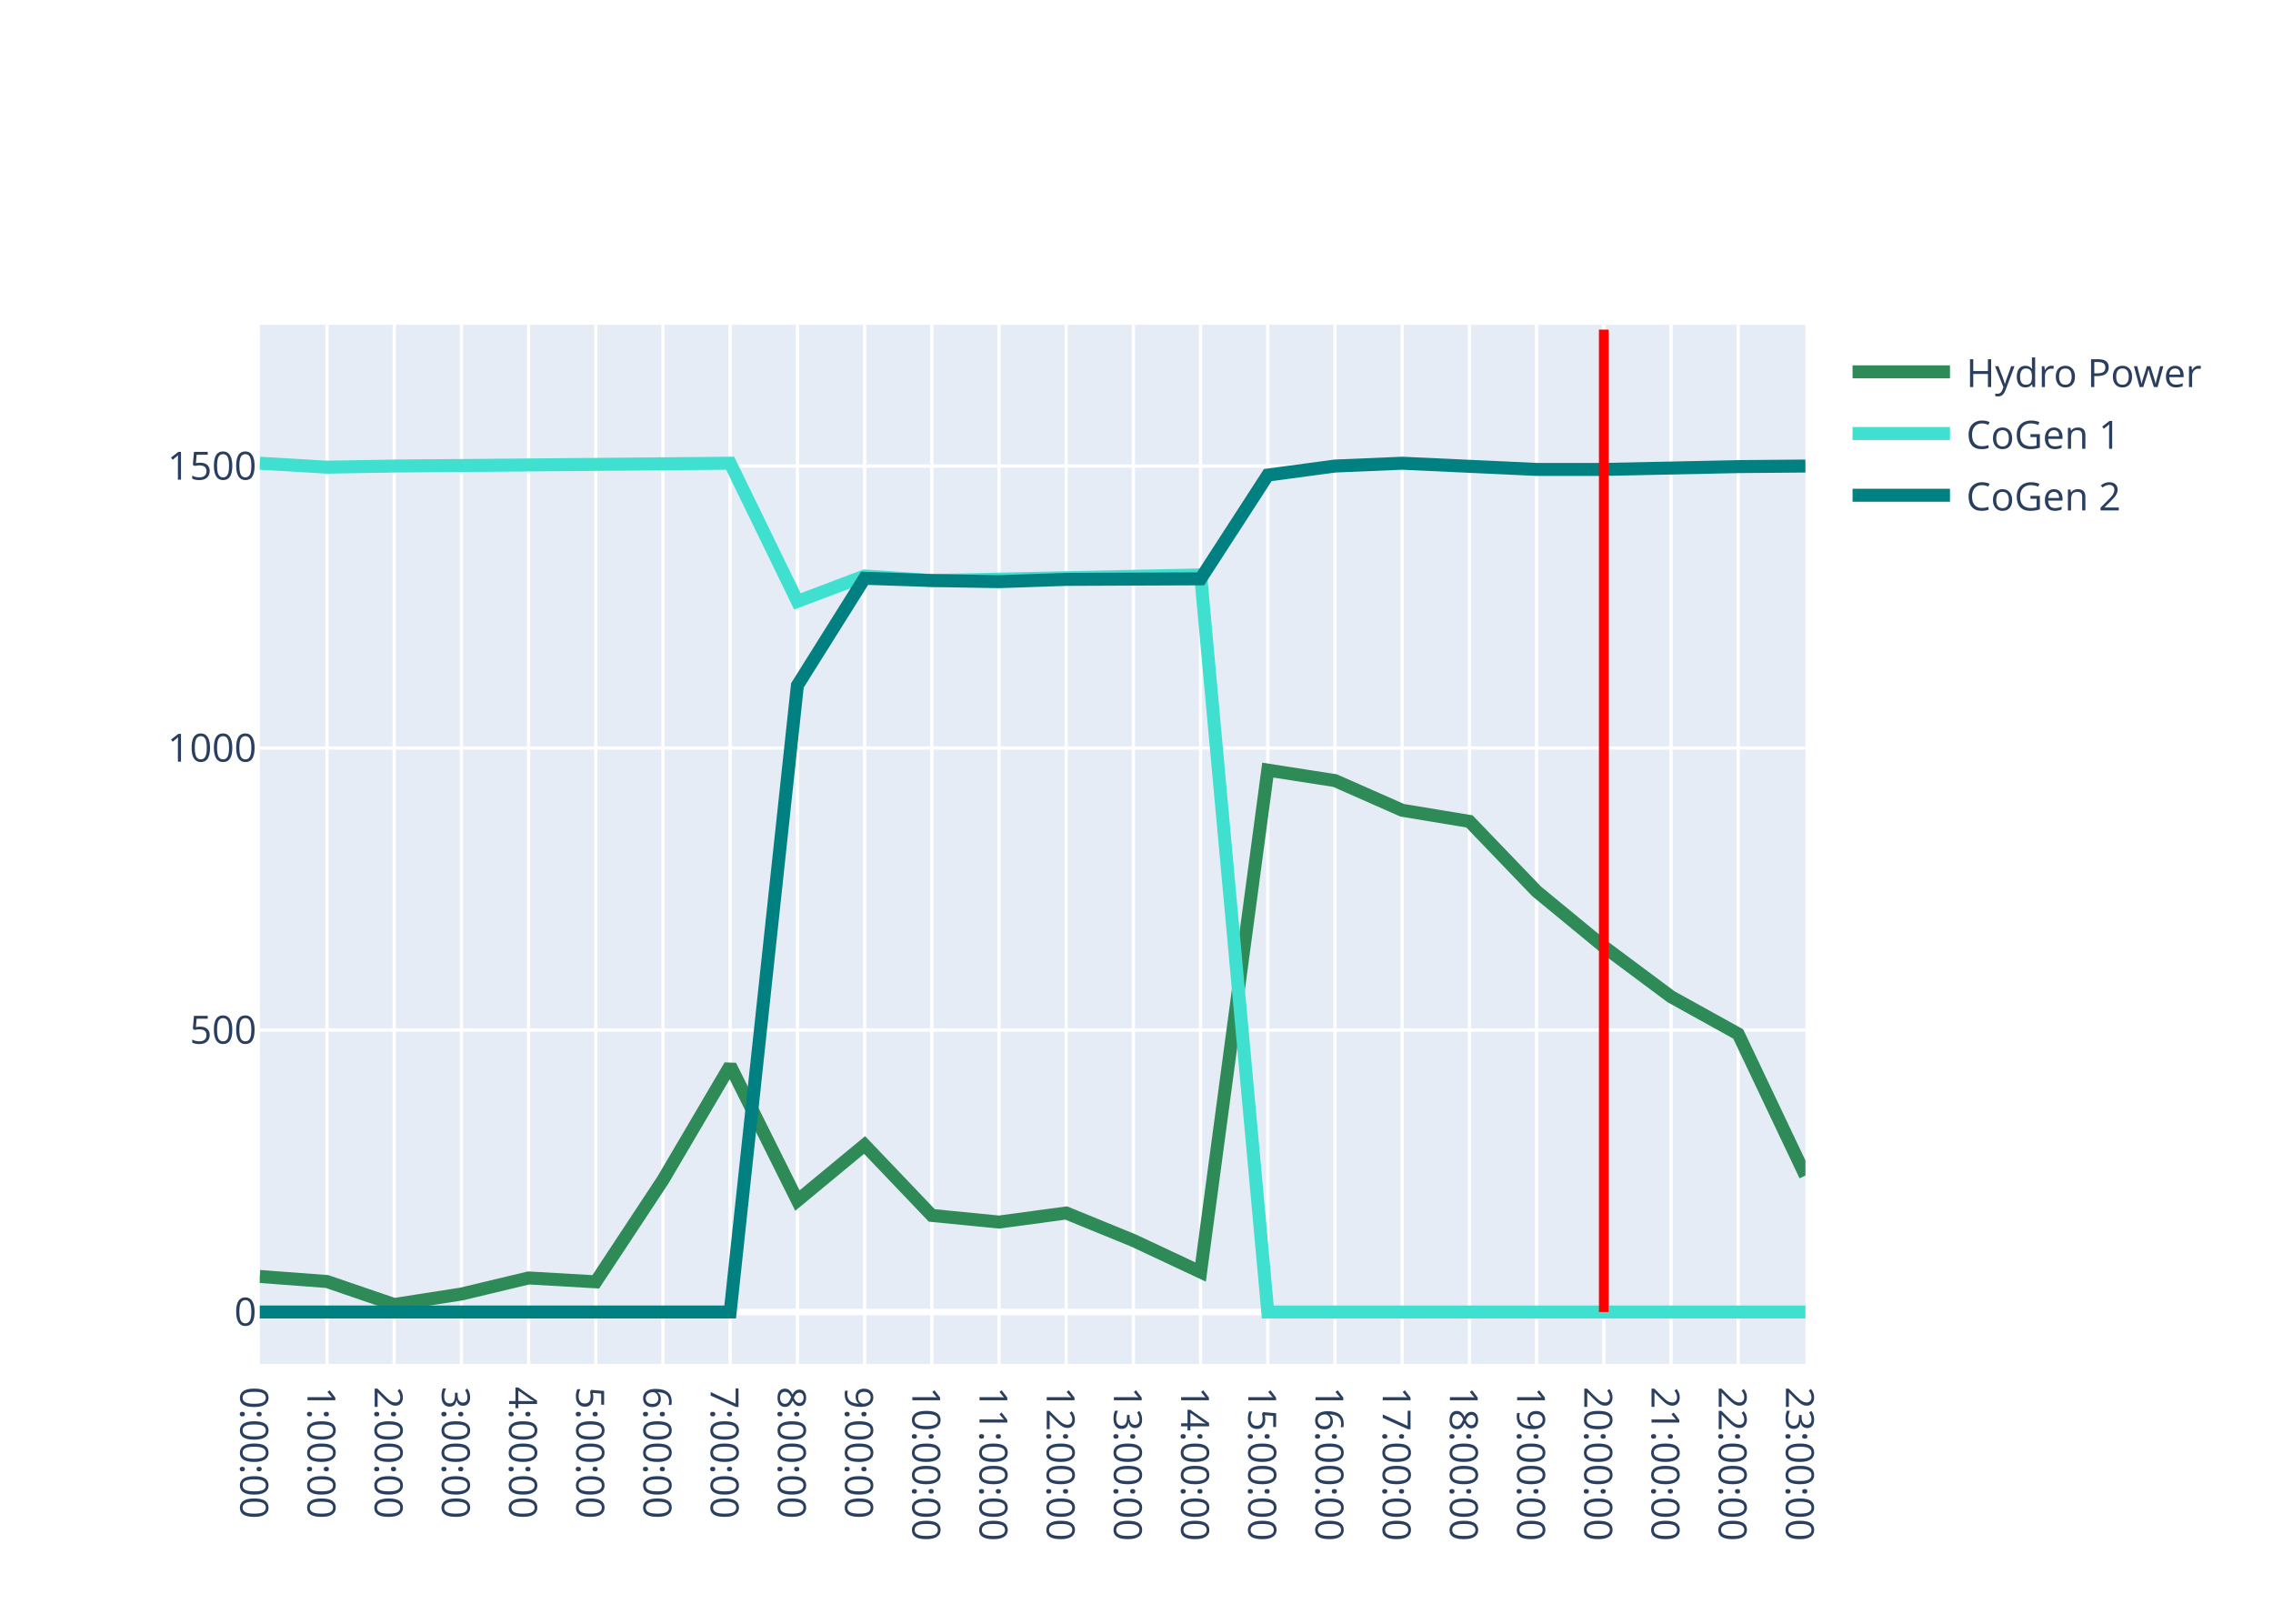
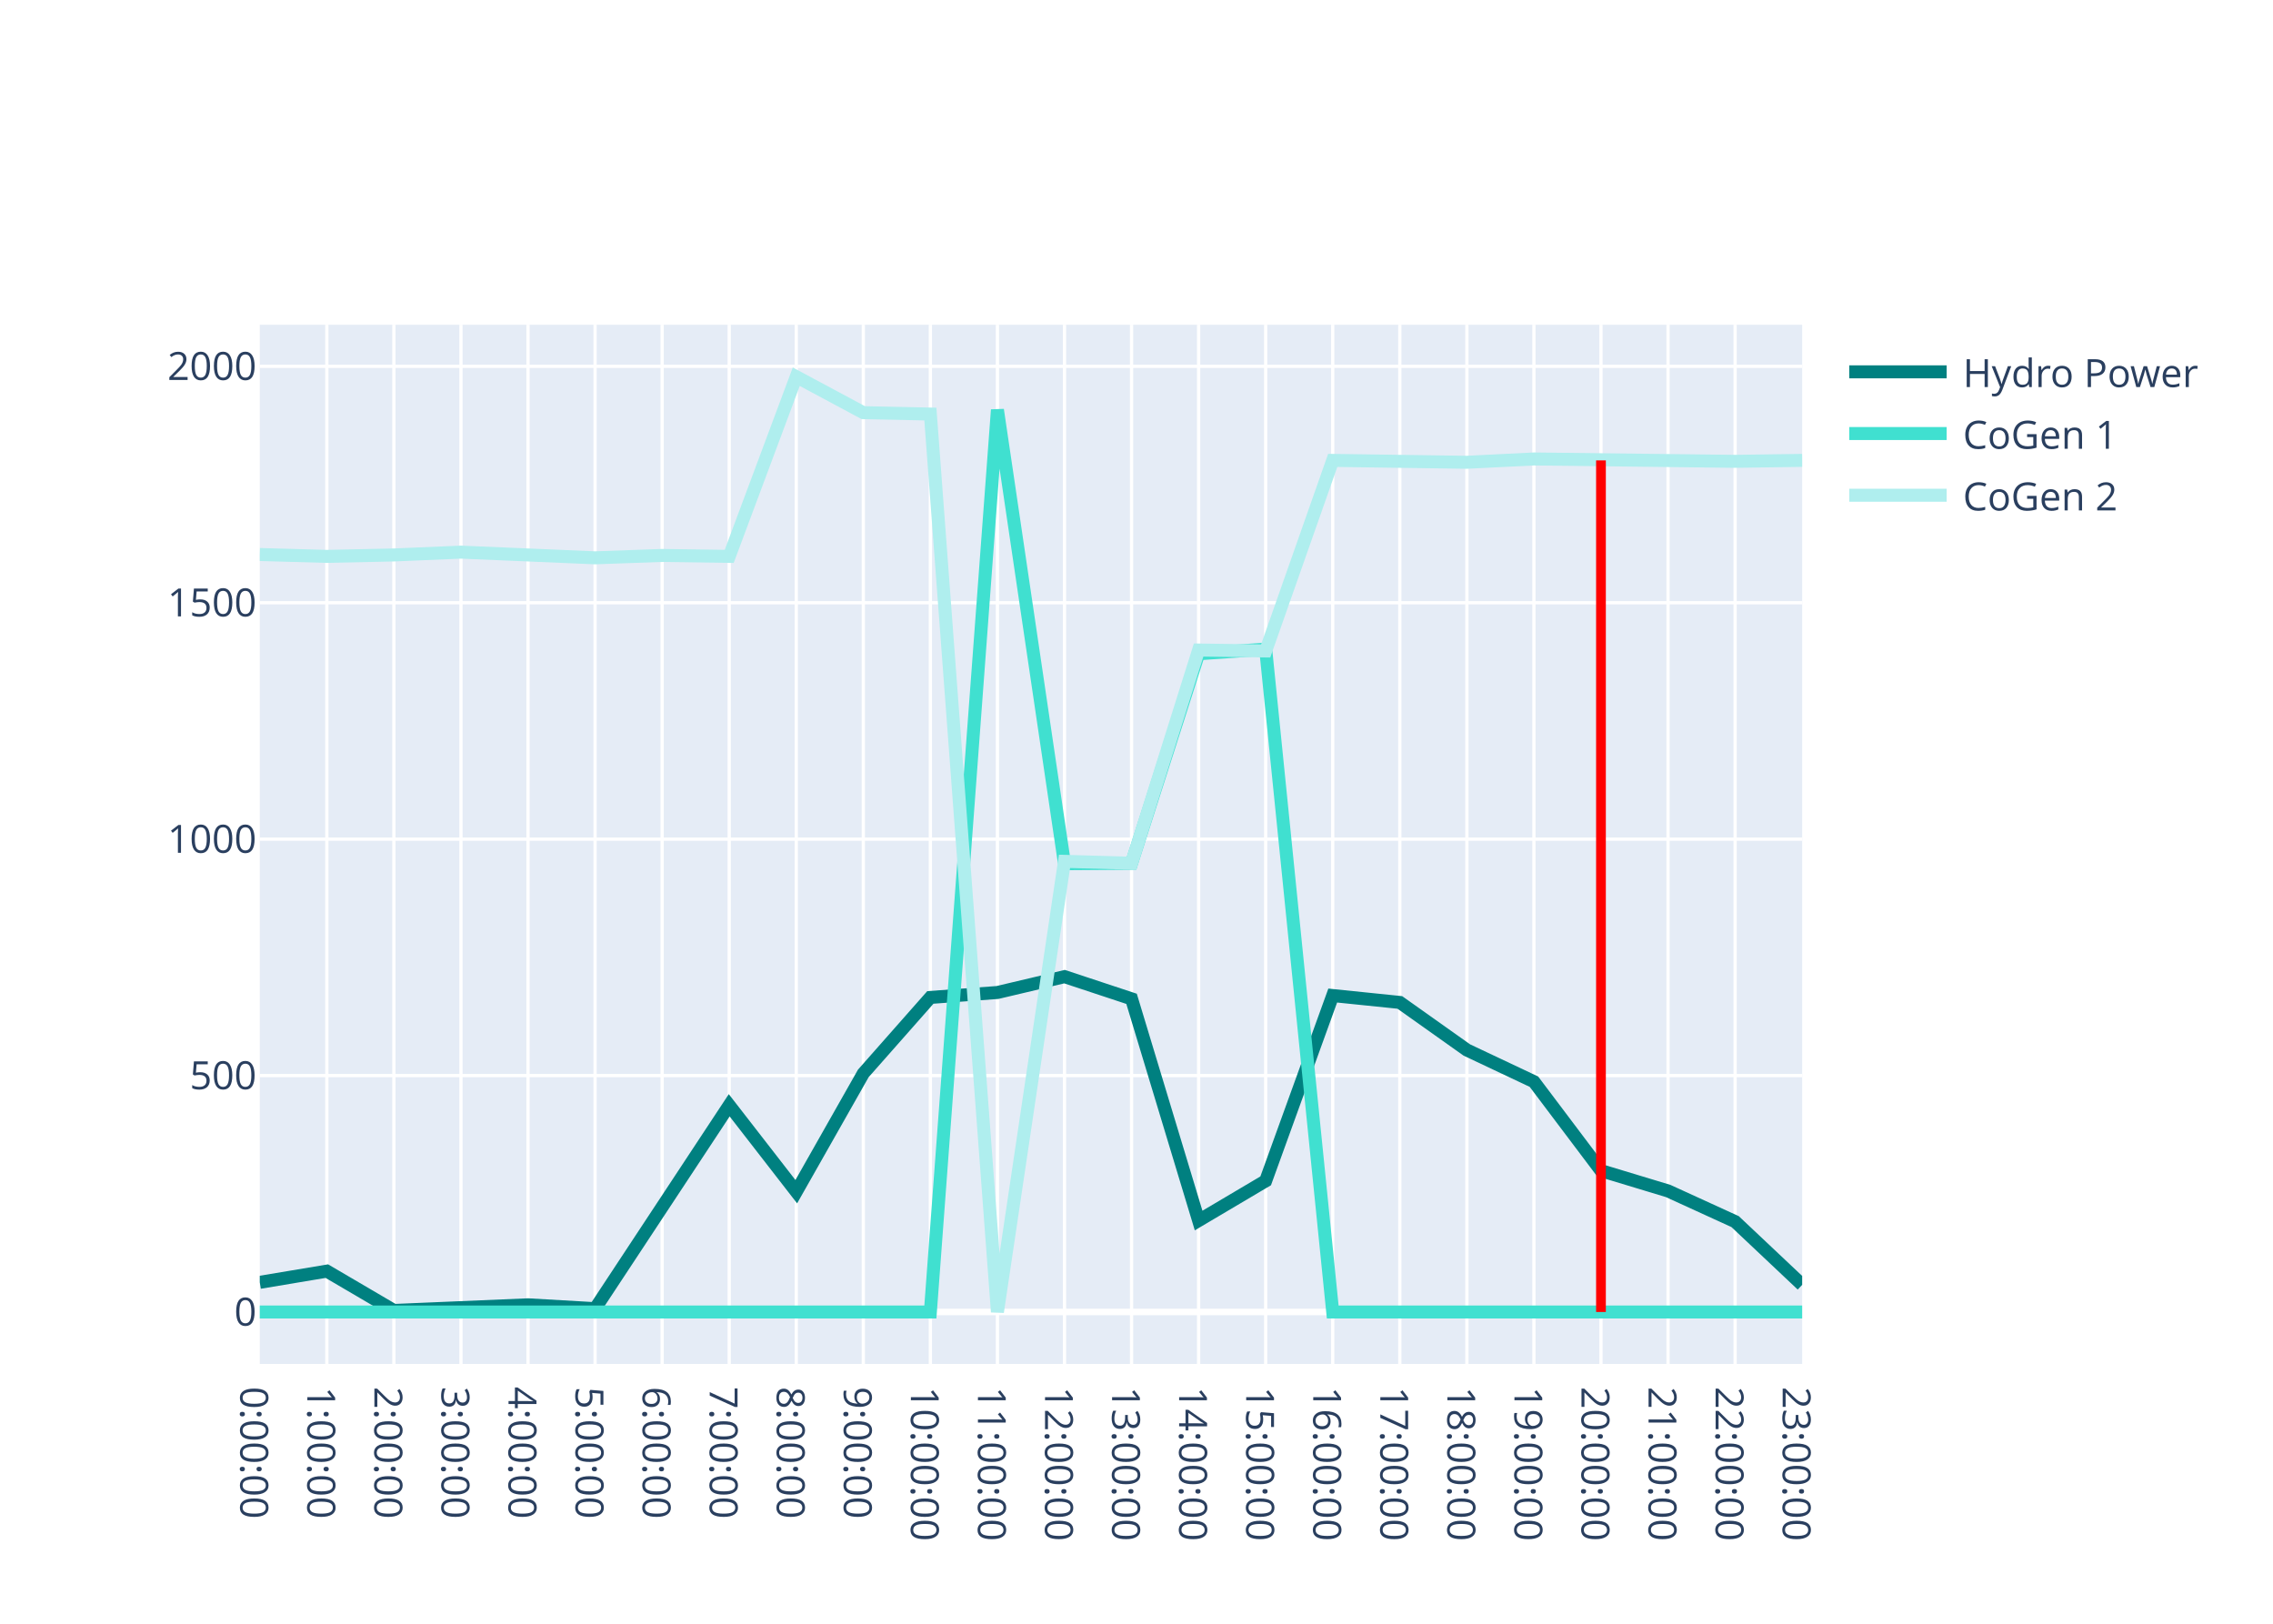
<svg xmlns="http://www.w3.org/2000/svg" class="main-svg" width="700" height="500" viewBox="0 0 700 500">
  <rect x="0" y="0" width="700" height="500" style="fill: rgb(255, 255, 255); fill-opacity: 1;" />
-   <defs id="defs-b05879">
+   <defs id="defs-485ceb">
    <g class="clips">
-       <clipPath id="clipb05879xyplot" class="plotclip">
-         <rect width="476" height="320" />
-       </clipPath>
-       <clipPath class="axesclip" id="clipb05879x">
-         <rect x="80" y="0" width="476" height="500" />
-       </clipPath>
-       <clipPath class="axesclip" id="clipb05879y">
+       <clipPath id="clip485cebxyplot" class="plotclip">
+         <rect width="475" height="320" />
+       </clipPath>
+       <clipPath class="axesclip" id="clip485cebx">
+         <rect x="80" y="0" width="475" height="500" />
+       </clipPath>
+       <clipPath class="axesclip" id="clip485ceby">
        <rect x="0" y="100" width="700" height="320" />
      </clipPath>
-       <clipPath class="axesclip" id="clipb05879xy">
-         <rect x="80" y="100" width="476" height="320" />
+       <clipPath class="axesclip" id="clip485cebxy">
+         <rect x="80" y="100" width="475" height="320" />
      </clipPath>
    </g>
    <g class="gradients" />
  </defs>
  <g class="bglayer">
-     <rect class="bg" x="80" y="100" width="476" height="320" style="fill: rgb(229, 236, 246); fill-opacity: 1; stroke-width: 0;" />
+     <rect class="bg" x="80" y="100" width="475" height="320" style="fill: rgb(229, 236, 246); fill-opacity: 1; stroke-width: 0;" />
  </g>
  <g class="layer-below">
    <g class="imagelayer" />
    <g class="shapelayer" />
  </g>
  <g class="cartesianlayer">
    <g class="subplot xy">
      <g class="layer-subplot">
        <g class="shapelayer" />
        <g class="imagelayer" />
      </g>
      <g class="gridlayer">
        <g class="x">
-           <path class="xgrid crisp" transform="translate(100.7,0)" d="M0,100v320" style="stroke: rgb(255, 255, 255); stroke-opacity: 1; stroke-width: 1px;" />
-           <path class="xgrid crisp" transform="translate(121.39,0)" d="M0,100v320" style="stroke: rgb(255, 255, 255); stroke-opacity: 1; stroke-width: 1px;" />
-           <path class="xgrid crisp" transform="translate(142.09,0)" d="M0,100v320" style="stroke: rgb(255, 255, 255); stroke-opacity: 1; stroke-width: 1px;" />
-           <path class="xgrid crisp" transform="translate(162.78,0)" d="M0,100v320" style="stroke: rgb(255, 255, 255); stroke-opacity: 1; stroke-width: 1px;" />
-           <path class="xgrid crisp" transform="translate(183.48,0)" d="M0,100v320" style="stroke: rgb(255, 255, 255); stroke-opacity: 1; stroke-width: 1px;" />
-           <path class="xgrid crisp" transform="translate(204.17,0)" d="M0,100v320" style="stroke: rgb(255, 255, 255); stroke-opacity: 1; stroke-width: 1px;" />
-           <path class="xgrid crisp" transform="translate(224.87,0)" d="M0,100v320" style="stroke: rgb(255, 255, 255); stroke-opacity: 1; stroke-width: 1px;" />
-           <path class="xgrid crisp" transform="translate(245.57,0)" d="M0,100v320" style="stroke: rgb(255, 255, 255); stroke-opacity: 1; stroke-width: 1px;" />
-           <path class="xgrid crisp" transform="translate(266.26,0)" d="M0,100v320" style="stroke: rgb(255, 255, 255); stroke-opacity: 1; stroke-width: 1px;" />
-           <path class="xgrid crisp" transform="translate(286.96,0)" d="M0,100v320" style="stroke: rgb(255, 255, 255); stroke-opacity: 1; stroke-width: 1px;" />
-           <path class="xgrid crisp" transform="translate(307.65,0)" d="M0,100v320" style="stroke: rgb(255, 255, 255); stroke-opacity: 1; stroke-width: 1px;" />
-           <path class="xgrid crisp" transform="translate(328.35,0)" d="M0,100v320" style="stroke: rgb(255, 255, 255); stroke-opacity: 1; stroke-width: 1px;" />
-           <path class="xgrid crisp" transform="translate(349.04,0)" d="M0,100v320" style="stroke: rgb(255, 255, 255); stroke-opacity: 1; stroke-width: 1px;" />
-           <path class="xgrid crisp" transform="translate(369.74,0)" d="M0,100v320" style="stroke: rgb(255, 255, 255); stroke-opacity: 1; stroke-width: 1px;" />
-           <path class="xgrid crisp" transform="translate(390.43,0)" d="M0,100v320" style="stroke: rgb(255, 255, 255); stroke-opacity: 1; stroke-width: 1px;" />
-           <path class="xgrid crisp" transform="translate(411.13,0)" d="M0,100v320" style="stroke: rgb(255, 255, 255); stroke-opacity: 1; stroke-width: 1px;" />
-           <path class="xgrid crisp" transform="translate(431.83,0)" d="M0,100v320" style="stroke: rgb(255, 255, 255); stroke-opacity: 1; stroke-width: 1px;" />
-           <path class="xgrid crisp" transform="translate(452.52,0)" d="M0,100v320" style="stroke: rgb(255, 255, 255); stroke-opacity: 1; stroke-width: 1px;" />
-           <path class="xgrid crisp" transform="translate(473.22,0)" d="M0,100v320" style="stroke: rgb(255, 255, 255); stroke-opacity: 1; stroke-width: 1px;" />
-           <path class="xgrid crisp" transform="translate(493.91,0)" d="M0,100v320" style="stroke: rgb(255, 255, 255); stroke-opacity: 1; stroke-width: 1px;" />
-           <path class="xgrid crisp" transform="translate(514.61,0)" d="M0,100v320" style="stroke: rgb(255, 255, 255); stroke-opacity: 1; stroke-width: 1px;" />
-           <path class="xgrid crisp" transform="translate(535.3,0)" d="M0,100v320" style="stroke: rgb(255, 255, 255); stroke-opacity: 1; stroke-width: 1px;" />
+           <path class="xgrid crisp" transform="translate(100.65,0)" d="M0,100v320" style="stroke: rgb(255, 255, 255); stroke-opacity: 1; stroke-width: 1px;" />
+           <path class="xgrid crisp" transform="translate(121.3,0)" d="M0,100v320" style="stroke: rgb(255, 255, 255); stroke-opacity: 1; stroke-width: 1px;" />
+           <path class="xgrid crisp" transform="translate(141.96,0)" d="M0,100v320" style="stroke: rgb(255, 255, 255); stroke-opacity: 1; stroke-width: 1px;" />
+           <path class="xgrid crisp" transform="translate(162.61,0)" d="M0,100v320" style="stroke: rgb(255, 255, 255); stroke-opacity: 1; stroke-width: 1px;" />
+           <path class="xgrid crisp" transform="translate(183.26,0)" d="M0,100v320" style="stroke: rgb(255, 255, 255); stroke-opacity: 1; stroke-width: 1px;" />
+           <path class="xgrid crisp" transform="translate(203.91,0)" d="M0,100v320" style="stroke: rgb(255, 255, 255); stroke-opacity: 1; stroke-width: 1px;" />
+           <path class="xgrid crisp" transform="translate(224.57,0)" d="M0,100v320" style="stroke: rgb(255, 255, 255); stroke-opacity: 1; stroke-width: 1px;" />
+           <path class="xgrid crisp" transform="translate(245.22,0)" d="M0,100v320" style="stroke: rgb(255, 255, 255); stroke-opacity: 1; stroke-width: 1px;" />
+           <path class="xgrid crisp" transform="translate(265.87,0)" d="M0,100v320" style="stroke: rgb(255, 255, 255); stroke-opacity: 1; stroke-width: 1px;" />
+           <path class="xgrid crisp" transform="translate(286.52,0)" d="M0,100v320" style="stroke: rgb(255, 255, 255); stroke-opacity: 1; stroke-width: 1px;" />
+           <path class="xgrid crisp" transform="translate(307.17,0)" d="M0,100v320" style="stroke: rgb(255, 255, 255); stroke-opacity: 1; stroke-width: 1px;" />
+           <path class="xgrid crisp" transform="translate(327.83,0)" d="M0,100v320" style="stroke: rgb(255, 255, 255); stroke-opacity: 1; stroke-width: 1px;" />
+           <path class="xgrid crisp" transform="translate(348.48,0)" d="M0,100v320" style="stroke: rgb(255, 255, 255); stroke-opacity: 1; stroke-width: 1px;" />
+           <path class="xgrid crisp" transform="translate(369.13,0)" d="M0,100v320" style="stroke: rgb(255, 255, 255); stroke-opacity: 1; stroke-width: 1px;" />
+           <path class="xgrid crisp" transform="translate(389.78,0)" d="M0,100v320" style="stroke: rgb(255, 255, 255); stroke-opacity: 1; stroke-width: 1px;" />
+           <path class="xgrid crisp" transform="translate(410.43,0)" d="M0,100v320" style="stroke: rgb(255, 255, 255); stroke-opacity: 1; stroke-width: 1px;" />
+           <path class="xgrid crisp" transform="translate(431.09,0)" d="M0,100v320" style="stroke: rgb(255, 255, 255); stroke-opacity: 1; stroke-width: 1px;" />
+           <path class="xgrid crisp" transform="translate(451.74,0)" d="M0,100v320" style="stroke: rgb(255, 255, 255); stroke-opacity: 1; stroke-width: 1px;" />
+           <path class="xgrid crisp" transform="translate(472.39,0)" d="M0,100v320" style="stroke: rgb(255, 255, 255); stroke-opacity: 1; stroke-width: 1px;" />
+           <path class="xgrid crisp" transform="translate(493.04,0)" d="M0,100v320" style="stroke: rgb(255, 255, 255); stroke-opacity: 1; stroke-width: 1px;" />
+           <path class="xgrid crisp" transform="translate(513.7,0)" d="M0,100v320" style="stroke: rgb(255, 255, 255); stroke-opacity: 1; stroke-width: 1px;" />
+           <path class="xgrid crisp" transform="translate(534.35,0)" d="M0,100v320" style="stroke: rgb(255, 255, 255); stroke-opacity: 1; stroke-width: 1px;" />
        </g>
        <g class="y">
-           <path class="ygrid crisp" transform="translate(0,317.17)" d="M80,0h476" style="stroke: rgb(255, 255, 255); stroke-opacity: 1; stroke-width: 1px;" />
-           <path class="ygrid crisp" transform="translate(0,230.34)" d="M80,0h476" style="stroke: rgb(255, 255, 255); stroke-opacity: 1; stroke-width: 1px;" />
-           <path class="ygrid crisp" transform="translate(0,143.51)" d="M80,0h476" style="stroke: rgb(255, 255, 255); stroke-opacity: 1; stroke-width: 1px;" />
+           <path class="ygrid crisp" transform="translate(0,331.2)" d="M80,0h475" style="stroke: rgb(255, 255, 255); stroke-opacity: 1; stroke-width: 1px;" />
+           <path class="ygrid crisp" transform="translate(0,258.4)" d="M80,0h475" style="stroke: rgb(255, 255, 255); stroke-opacity: 1; stroke-width: 1px;" />
+           <path class="ygrid crisp" transform="translate(0,185.6)" d="M80,0h475" style="stroke: rgb(255, 255, 255); stroke-opacity: 1; stroke-width: 1px;" />
+           <path class="ygrid crisp" transform="translate(0,112.8)" d="M80,0h475" style="stroke: rgb(255, 255, 255); stroke-opacity: 1; stroke-width: 1px;" />
        </g>
      </g>
      <g class="zerolinelayer">
-         <path class="yzl zl crisp" transform="translate(0,404)" d="M80,0h476" style="stroke: rgb(255, 255, 255); stroke-opacity: 1; stroke-width: 2px;" />
+         <path class="yzl zl crisp" transform="translate(0,404)" d="M80,0h475" style="stroke: rgb(255, 255, 255); stroke-opacity: 1; stroke-width: 2px;" />
      </g>
      <path class="xlines-below" />
      <path class="ylines-below" />
      <g class="overlines-below" />
      <g class="xaxislayer-below" />
      <g class="yaxislayer-below" />
      <g class="overaxes-below" />
-       <g class="plot" transform="translate(80, 100)" clip-path="url('#clipb05879xyplot')">
+       <g class="plot" transform="translate(80, 100)" clip-path="url('#clip485cebxyplot')">
        <g class="scatterlayer mlayer">
-           <g class="trace scatter tracec8109d" style="stroke-miterlimit: 2; opacity: 1;">
+           <g class="trace scatter trace898f1d" style="stroke-miterlimit: 2; opacity: 1;">
            <g class="fills" />
            <g class="errorbars" />
            <g class="lines">
-               <path class="js-line" d="M0,293.06L20.7,294.62L41.39,301.7L62.09,298.47L82.78,293.52L103.48,294.71L124.17,263.35L144.87,228.15L165.57,269.69L186.26,252.58L206.96,274.27L227.65,276.31L248.35,273.52L269.04,281.98L289.74,291.69L310.43,137.14L331.13,140.37L351.83,149.51L372.52,152.93L393.22,174.47L413.91,191.5L434.61,206.92L455.3,218.39L476,261.99" style="vector-effect: non-scaling-stroke; fill: none; stroke: rgb(46, 139, 87); stroke-opacity: 1; stroke-width: 4px; opacity: 1;" />
+               <path class="js-line" d="M0,294.87L20.65,291.42L41.3,303.53L82.61,301.79L103.26,302.98L144.57,240.35L165.22,266.96L185.87,230.53L206.52,207.14L227.17,205.62L247.83,200.74L268.48,207.57L289.13,275.84L309.78,263.62L330.43,206.56L351.09,208.68L371.74,223.33L392.39,233.08L413.04,260.48L433.7,266.73L454.35,276.17L475,295.64" style="vector-effect: non-scaling-stroke; fill: none; stroke: rgb(0, 128, 128); stroke-opacity: 1; stroke-width: 4px; opacity: 1;" />
            </g>
            <g class="points" />
            <g class="text" />
          </g>
-           <g class="trace scatter tracec5ac6f" style="stroke-miterlimit: 2; opacity: 1;">
+           <g class="trace scatter tracec12c29" style="stroke-miterlimit: 2; opacity: 1;">
            <g class="fills" />
            <g class="errorbars" />
            <g class="lines">
-               <path class="js-line" d="M0,42.64L20.7,43.86L41.39,43.51L144.87,42.64L165.57,85.19L186.26,77.37L206.96,78.76L289.74,77.03L310.43,304L476,304" style="vector-effect: non-scaling-stroke; fill: none; stroke: rgb(64, 224, 208); stroke-opacity: 1; stroke-width: 4px; opacity: 1;" />
+               <path class="js-line" d="M0,304L206.52,304L227.17,26.19L247.83,165.97L268.48,165.82L289.13,101.32L309.78,99.87L330.43,304L351.09,304L475,304" style="vector-effect: non-scaling-stroke; fill: none; stroke: rgb(64, 224, 208); stroke-opacity: 1; stroke-width: 4px; opacity: 1;" />
            </g>
            <g class="points" />
            <g class="text" />
          </g>
-           <g class="trace scatter trace44e942" style="stroke-miterlimit: 2; opacity: 1;">
+           <g class="trace scatter tracea5f385" style="stroke-miterlimit: 2; opacity: 1;">
            <g class="fills" />
            <g class="errorbars" />
            <g class="lines">
-               <path class="js-line" d="M0,304L144.87,304L165.57,111.06L186.26,78.07L206.96,78.76L227.65,79.11L248.35,78.41L289.74,78.24L310.43,46.29L331.13,43.51L351.83,42.64L393.22,44.55L413.91,44.55L455.3,43.68L476,43.51" style="vector-effect: non-scaling-stroke; fill: none; stroke: rgb(0, 128, 128); stroke-opacity: 1; stroke-width: 4px; opacity: 1;" />
+               <path class="js-line" d="M0,70.75L20.65,71.33L41.3,70.89L61.96,70.02L82.61,70.89L103.26,71.77L123.91,71.04L144.57,71.33L165.22,16L185.87,27.07L206.52,27.5L227.17,304L247.83,165.24L268.48,165.82L289.13,100.16L309.78,100.45L330.43,41.77L371.74,42.35L392.39,41.33L454.35,42.06L475,41.77" style="vector-effect: non-scaling-stroke; fill: none; stroke: rgb(175, 238, 238); stroke-opacity: 1; stroke-width: 4px; opacity: 1;" />
            </g>
            <g class="points" />
            <g class="text" />
          </g>
        </g>
      </g>
      <g class="overplot" />
      <path class="xlines-above crisp" d="M0,0" style="fill: none;" />
      <path class="ylines-above crisp" d="M0,0" style="fill: none;" />
      <g class="overlines-above" />
      <g class="xaxislayer-above">
        <g class="xtick">
          <text text-anchor="start" x="0" y="433" transform="translate(80,0) rotate(90,0,427)" style="font-family: 'Open Sans', verdana, arial, sans-serif; font-size: 12px; fill: rgb(42, 63, 95); fill-opacity: 1; white-space: pre;">0:00:00</text>
        </g>
        <g class="xtick">
-           <text text-anchor="start" x="0" y="433" transform="translate(100.7,0) rotate(90,0,427)" style="font-family: 'Open Sans', verdana, arial, sans-serif; font-size: 12px; fill: rgb(42, 63, 95); fill-opacity: 1; white-space: pre;">1:00:00</text>
-         </g>
-         <g class="xtick">
-           <text text-anchor="start" x="0" y="433" transform="translate(121.39,0) rotate(90,0,427)" style="font-family: 'Open Sans', verdana, arial, sans-serif; font-size: 12px; fill: rgb(42, 63, 95); fill-opacity: 1; white-space: pre;">2:00:00</text>
-         </g>
-         <g class="xtick">
-           <text text-anchor="start" x="0" y="433" transform="translate(142.09,0) rotate(90,0,427)" style="font-family: 'Open Sans', verdana, arial, sans-serif; font-size: 12px; fill: rgb(42, 63, 95); fill-opacity: 1; white-space: pre;">3:00:00</text>
-         </g>
-         <g class="xtick">
-           <text text-anchor="start" x="0" y="433" transform="translate(162.78,0) rotate(90,0,427)" style="font-family: 'Open Sans', verdana, arial, sans-serif; font-size: 12px; fill: rgb(42, 63, 95); fill-opacity: 1; white-space: pre;">4:00:00</text>
-         </g>
-         <g class="xtick">
-           <text text-anchor="start" x="0" y="433" transform="translate(183.48,0) rotate(90,0,427)" style="font-family: 'Open Sans', verdana, arial, sans-serif; font-size: 12px; fill: rgb(42, 63, 95); fill-opacity: 1; white-space: pre;">5:00:00</text>
-         </g>
-         <g class="xtick">
-           <text text-anchor="start" x="0" y="433" transform="translate(204.17,0) rotate(90,0,427)" style="font-family: 'Open Sans', verdana, arial, sans-serif; font-size: 12px; fill: rgb(42, 63, 95); fill-opacity: 1; white-space: pre;">6:00:00</text>
-         </g>
-         <g class="xtick">
-           <text text-anchor="start" x="0" y="433" transform="translate(224.87,0) rotate(90,0,427)" style="font-family: 'Open Sans', verdana, arial, sans-serif; font-size: 12px; fill: rgb(42, 63, 95); fill-opacity: 1; white-space: pre;">7:00:00</text>
-         </g>
-         <g class="xtick">
-           <text text-anchor="start" x="0" y="433" transform="translate(245.57,0) rotate(90,0,427)" style="font-family: 'Open Sans', verdana, arial, sans-serif; font-size: 12px; fill: rgb(42, 63, 95); fill-opacity: 1; white-space: pre;">8:00:00</text>
-         </g>
-         <g class="xtick">
-           <text text-anchor="start" x="0" y="433" transform="translate(266.26,0) rotate(90,0,427)" style="font-family: 'Open Sans', verdana, arial, sans-serif; font-size: 12px; fill: rgb(42, 63, 95); fill-opacity: 1; white-space: pre;">9:00:00</text>
-         </g>
-         <g class="xtick">
-           <text text-anchor="start" x="0" y="433" transform="translate(286.96,0) rotate(90,0,427)" style="font-family: 'Open Sans', verdana, arial, sans-serif; font-size: 12px; fill: rgb(42, 63, 95); fill-opacity: 1; white-space: pre;">10:00:00</text>
-         </g>
-         <g class="xtick">
-           <text text-anchor="start" x="0" y="433" transform="translate(307.65,0) rotate(90,0,427)" style="font-family: 'Open Sans', verdana, arial, sans-serif; font-size: 12px; fill: rgb(42, 63, 95); fill-opacity: 1; white-space: pre;">11:00:00</text>
-         </g>
-         <g class="xtick">
-           <text text-anchor="start" x="0" y="433" transform="translate(328.35,0) rotate(90,0,427)" style="font-family: 'Open Sans', verdana, arial, sans-serif; font-size: 12px; fill: rgb(42, 63, 95); fill-opacity: 1; white-space: pre;">12:00:00</text>
-         </g>
-         <g class="xtick">
-           <text text-anchor="start" x="0" y="433" transform="translate(349.04,0) rotate(90,0,427)" style="font-family: 'Open Sans', verdana, arial, sans-serif; font-size: 12px; fill: rgb(42, 63, 95); fill-opacity: 1; white-space: pre;">13:00:00</text>
-         </g>
-         <g class="xtick">
-           <text text-anchor="start" x="0" y="433" transform="translate(369.74,0) rotate(90,0,427)" style="font-family: 'Open Sans', verdana, arial, sans-serif; font-size: 12px; fill: rgb(42, 63, 95); fill-opacity: 1; white-space: pre;">14:00:00</text>
-         </g>
-         <g class="xtick">
-           <text text-anchor="start" x="0" y="433" transform="translate(390.43,0) rotate(90,0,427)" style="font-family: 'Open Sans', verdana, arial, sans-serif; font-size: 12px; fill: rgb(42, 63, 95); fill-opacity: 1; white-space: pre;">15:00:00</text>
-         </g>
-         <g class="xtick">
-           <text text-anchor="start" x="0" y="433" transform="translate(411.13,0) rotate(90,0,427)" style="font-family: 'Open Sans', verdana, arial, sans-serif; font-size: 12px; fill: rgb(42, 63, 95); fill-opacity: 1; white-space: pre;">16:00:00</text>
-         </g>
-         <g class="xtick">
-           <text text-anchor="start" x="0" y="433" transform="translate(431.83,0) rotate(90,0,427)" style="font-family: 'Open Sans', verdana, arial, sans-serif; font-size: 12px; fill: rgb(42, 63, 95); fill-opacity: 1; white-space: pre;">17:00:00</text>
-         </g>
-         <g class="xtick">
-           <text text-anchor="start" x="0" y="433" transform="translate(452.52,0) rotate(90,0,427)" style="font-family: 'Open Sans', verdana, arial, sans-serif; font-size: 12px; fill: rgb(42, 63, 95); fill-opacity: 1; white-space: pre;">18:00:00</text>
-         </g>
-         <g class="xtick">
-           <text text-anchor="start" x="0" y="433" transform="translate(473.22,0) rotate(90,0,427)" style="font-family: 'Open Sans', verdana, arial, sans-serif; font-size: 12px; fill: rgb(42, 63, 95); fill-opacity: 1; white-space: pre;">19:00:00</text>
-         </g>
-         <g class="xtick">
-           <text text-anchor="start" x="0" y="433" transform="translate(493.91,0) rotate(90,0,427)" style="font-family: 'Open Sans', verdana, arial, sans-serif; font-size: 12px; fill: rgb(42, 63, 95); fill-opacity: 1; white-space: pre;">20:00:00</text>
-         </g>
-         <g class="xtick">
-           <text text-anchor="start" x="0" y="433" transform="translate(514.61,0) rotate(90,0,427)" style="font-family: 'Open Sans', verdana, arial, sans-serif; font-size: 12px; fill: rgb(42, 63, 95); fill-opacity: 1; white-space: pre;">21:00:00</text>
-         </g>
-         <g class="xtick">
-           <text text-anchor="start" x="0" y="433" transform="translate(535.3,0) rotate(90,0,427)" style="font-family: 'Open Sans', verdana, arial, sans-serif; font-size: 12px; fill: rgb(42, 63, 95); fill-opacity: 1; white-space: pre;">22:00:00</text>
-         </g>
-         <g class="xtick">
-           <text text-anchor="start" x="0" y="433" transform="translate(556,0) rotate(90,0,427)" style="font-family: 'Open Sans', verdana, arial, sans-serif; font-size: 12px; fill: rgb(42, 63, 95); fill-opacity: 1; white-space: pre;">23:00:00</text>
+           <text text-anchor="start" x="0" y="433" transform="translate(100.65,0) rotate(90,0,427)" style="font-family: 'Open Sans', verdana, arial, sans-serif; font-size: 12px; fill: rgb(42, 63, 95); fill-opacity: 1; white-space: pre;">1:00:00</text>
+         </g>
+         <g class="xtick">
+           <text text-anchor="start" x="0" y="433" transform="translate(121.3,0) rotate(90,0,427)" style="font-family: 'Open Sans', verdana, arial, sans-serif; font-size: 12px; fill: rgb(42, 63, 95); fill-opacity: 1; white-space: pre;">2:00:00</text>
+         </g>
+         <g class="xtick">
+           <text text-anchor="start" x="0" y="433" transform="translate(141.96,0) rotate(90,0,427)" style="font-family: 'Open Sans', verdana, arial, sans-serif; font-size: 12px; fill: rgb(42, 63, 95); fill-opacity: 1; white-space: pre;">3:00:00</text>
+         </g>
+         <g class="xtick">
+           <text text-anchor="start" x="0" y="433" transform="translate(162.61,0) rotate(90,0,427)" style="font-family: 'Open Sans', verdana, arial, sans-serif; font-size: 12px; fill: rgb(42, 63, 95); fill-opacity: 1; white-space: pre;">4:00:00</text>
+         </g>
+         <g class="xtick">
+           <text text-anchor="start" x="0" y="433" transform="translate(183.26,0) rotate(90,0,427)" style="font-family: 'Open Sans', verdana, arial, sans-serif; font-size: 12px; fill: rgb(42, 63, 95); fill-opacity: 1; white-space: pre;">5:00:00</text>
+         </g>
+         <g class="xtick">
+           <text text-anchor="start" x="0" y="433" transform="translate(203.91,0) rotate(90,0,427)" style="font-family: 'Open Sans', verdana, arial, sans-serif; font-size: 12px; fill: rgb(42, 63, 95); fill-opacity: 1; white-space: pre;">6:00:00</text>
+         </g>
+         <g class="xtick">
+           <text text-anchor="start" x="0" y="433" transform="translate(224.57,0) rotate(90,0,427)" style="font-family: 'Open Sans', verdana, arial, sans-serif; font-size: 12px; fill: rgb(42, 63, 95); fill-opacity: 1; white-space: pre;">7:00:00</text>
+         </g>
+         <g class="xtick">
+           <text text-anchor="start" x="0" y="433" transform="translate(245.22,0) rotate(90,0,427)" style="font-family: 'Open Sans', verdana, arial, sans-serif; font-size: 12px; fill: rgb(42, 63, 95); fill-opacity: 1; white-space: pre;">8:00:00</text>
+         </g>
+         <g class="xtick">
+           <text text-anchor="start" x="0" y="433" transform="translate(265.87,0) rotate(90,0,427)" style="font-family: 'Open Sans', verdana, arial, sans-serif; font-size: 12px; fill: rgb(42, 63, 95); fill-opacity: 1; white-space: pre;">9:00:00</text>
+         </g>
+         <g class="xtick">
+           <text text-anchor="start" x="0" y="433" transform="translate(286.52,0) rotate(90,0,427)" style="font-family: 'Open Sans', verdana, arial, sans-serif; font-size: 12px; fill: rgb(42, 63, 95); fill-opacity: 1; white-space: pre;">10:00:00</text>
+         </g>
+         <g class="xtick">
+           <text text-anchor="start" x="0" y="433" transform="translate(307.17,0) rotate(90,0,427)" style="font-family: 'Open Sans', verdana, arial, sans-serif; font-size: 12px; fill: rgb(42, 63, 95); fill-opacity: 1; white-space: pre;">11:00:00</text>
+         </g>
+         <g class="xtick">
+           <text text-anchor="start" x="0" y="433" transform="translate(327.83,0) rotate(90,0,427)" style="font-family: 'Open Sans', verdana, arial, sans-serif; font-size: 12px; fill: rgb(42, 63, 95); fill-opacity: 1; white-space: pre;">12:00:00</text>
+         </g>
+         <g class="xtick">
+           <text text-anchor="start" x="0" y="433" transform="translate(348.48,0) rotate(90,0,427)" style="font-family: 'Open Sans', verdana, arial, sans-serif; font-size: 12px; fill: rgb(42, 63, 95); fill-opacity: 1; white-space: pre;">13:00:00</text>
+         </g>
+         <g class="xtick">
+           <text text-anchor="start" x="0" y="433" transform="translate(369.13,0) rotate(90,0,427)" style="font-family: 'Open Sans', verdana, arial, sans-serif; font-size: 12px; fill: rgb(42, 63, 95); fill-opacity: 1; white-space: pre;">14:00:00</text>
+         </g>
+         <g class="xtick">
+           <text text-anchor="start" x="0" y="433" transform="translate(389.78,0) rotate(90,0,427)" style="font-family: 'Open Sans', verdana, arial, sans-serif; font-size: 12px; fill: rgb(42, 63, 95); fill-opacity: 1; white-space: pre;">15:00:00</text>
+         </g>
+         <g class="xtick">
+           <text text-anchor="start" x="0" y="433" transform="translate(410.43,0) rotate(90,0,427)" style="font-family: 'Open Sans', verdana, arial, sans-serif; font-size: 12px; fill: rgb(42, 63, 95); fill-opacity: 1; white-space: pre;">16:00:00</text>
+         </g>
+         <g class="xtick">
+           <text text-anchor="start" x="0" y="433" transform="translate(431.09,0) rotate(90,0,427)" style="font-family: 'Open Sans', verdana, arial, sans-serif; font-size: 12px; fill: rgb(42, 63, 95); fill-opacity: 1; white-space: pre;">17:00:00</text>
+         </g>
+         <g class="xtick">
+           <text text-anchor="start" x="0" y="433" transform="translate(451.74,0) rotate(90,0,427)" style="font-family: 'Open Sans', verdana, arial, sans-serif; font-size: 12px; fill: rgb(42, 63, 95); fill-opacity: 1; white-space: pre;">18:00:00</text>
+         </g>
+         <g class="xtick">
+           <text text-anchor="start" x="0" y="433" transform="translate(472.39,0) rotate(90,0,427)" style="font-family: 'Open Sans', verdana, arial, sans-serif; font-size: 12px; fill: rgb(42, 63, 95); fill-opacity: 1; white-space: pre;">19:00:00</text>
+         </g>
+         <g class="xtick">
+           <text text-anchor="start" x="0" y="433" transform="translate(493.04,0) rotate(90,0,427)" style="font-family: 'Open Sans', verdana, arial, sans-serif; font-size: 12px; fill: rgb(42, 63, 95); fill-opacity: 1; white-space: pre;">20:00:00</text>
+         </g>
+         <g class="xtick">
+           <text text-anchor="start" x="0" y="433" transform="translate(513.7,0) rotate(90,0,427)" style="font-family: 'Open Sans', verdana, arial, sans-serif; font-size: 12px; fill: rgb(42, 63, 95); fill-opacity: 1; white-space: pre;">21:00:00</text>
+         </g>
+         <g class="xtick">
+           <text text-anchor="start" x="0" y="433" transform="translate(534.35,0) rotate(90,0,427)" style="font-family: 'Open Sans', verdana, arial, sans-serif; font-size: 12px; fill: rgb(42, 63, 95); fill-opacity: 1; white-space: pre;">22:00:00</text>
+         </g>
+         <g class="xtick">
+           <text text-anchor="start" x="0" y="433" transform="translate(555,0) rotate(90,0,427)" style="font-family: 'Open Sans', verdana, arial, sans-serif; font-size: 12px; fill: rgb(42, 63, 95); fill-opacity: 1; white-space: pre;">23:00:00</text>
        </g>
      </g>
      <g class="yaxislayer-above">
        <g class="ytick">
          <text text-anchor="end" x="79" y="4.2" transform="translate(0,404)" style="font-family: 'Open Sans', verdana, arial, sans-serif; font-size: 12px; fill: rgb(42, 63, 95); fill-opacity: 1; white-space: pre;">0</text>
        </g>
        <g class="ytick">
-           <text text-anchor="end" x="79" y="4.2" transform="translate(0,317.17)" style="font-family: 'Open Sans', verdana, arial, sans-serif; font-size: 12px; fill: rgb(42, 63, 95); fill-opacity: 1; white-space: pre;">500</text>
-         </g>
-         <g class="ytick">
-           <text text-anchor="end" x="79" y="4.2" transform="translate(0,230.34)" style="font-family: 'Open Sans', verdana, arial, sans-serif; font-size: 12px; fill: rgb(42, 63, 95); fill-opacity: 1; white-space: pre;">1000</text>
-         </g>
-         <g class="ytick">
-           <text text-anchor="end" x="79" y="4.2" transform="translate(0,143.51)" style="font-family: 'Open Sans', verdana, arial, sans-serif; font-size: 12px; fill: rgb(42, 63, 95); fill-opacity: 1; white-space: pre;">1500</text>
+           <text text-anchor="end" x="79" y="4.2" transform="translate(0,331.2)" style="font-family: 'Open Sans', verdana, arial, sans-serif; font-size: 12px; fill: rgb(42, 63, 95); fill-opacity: 1; white-space: pre;">500</text>
+         </g>
+         <g class="ytick">
+           <text text-anchor="end" x="79" y="4.2" transform="translate(0,258.4)" style="font-family: 'Open Sans', verdana, arial, sans-serif; font-size: 12px; fill: rgb(42, 63, 95); fill-opacity: 1; white-space: pre;">1000</text>
+         </g>
+         <g class="ytick">
+           <text text-anchor="end" x="79" y="4.2" transform="translate(0,185.6)" style="font-family: 'Open Sans', verdana, arial, sans-serif; font-size: 12px; fill: rgb(42, 63, 95); fill-opacity: 1; white-space: pre;">1500</text>
+         </g>
+         <g class="ytick">
+           <text text-anchor="end" x="79" y="4.2" transform="translate(0,112.8)" style="font-family: 'Open Sans', verdana, arial, sans-serif; font-size: 12px; fill: rgb(42, 63, 95); fill-opacity: 1; white-space: pre;">2000</text>
        </g>
      </g>
      <g class="overaxes-above" />
    </g>
  </g>
  <g class="polarlayer" />
  <g class="ternarylayer" />
  <g class="geolayer" />
  <g class="funnelarealayer" />
  <g class="pielayer" />
  <g class="treemaplayer" />
  <g class="sunburstlayer" />
  <g class="glimages" />
-   <defs id="topdefs-b05879">
+   <defs id="topdefs-485ceb">
    <g class="clips" />
-     <clipPath id="legendb05879">
-       <rect width="122" height="67" x="0" y="0" />
+     <clipPath id="legend485ceb">
+       <rect width="123" height="67" x="0" y="0" />
    </clipPath>
  </defs>
  <g class="layer-above">
    <g class="imagelayer" />
    <g class="shapelayer">
-       <path data-index="0" fill-rule="evenodd" d="M493.91,404L493.91,101.5" clip-path="url('#clipb05879xy')" style="opacity: 1; stroke: rgb(255, 0, 0); stroke-opacity: 1; fill: rgb(0, 0, 0); fill-opacity: 0; stroke-width: 3px;" />
+       <path data-index="0" fill-rule="evenodd" d="M493.04,404L493.04,141.77" clip-path="url('#clip485cebxy')" style="opacity: 1; stroke: rgb(255, 0, 0); stroke-opacity: 1; fill: rgb(0, 0, 0); fill-opacity: 0; stroke-width: 3px;" />
    </g>
  </g>
  <g class="infolayer">
-     <g class="legend" pointer-events="all" transform="translate(565.52, 100)">
-       <rect class="bg" shape-rendering="crispEdges" width="122" height="67" x="0" y="0" style="stroke: rgb(68, 68, 68); stroke-opacity: 1; fill: rgb(255, 255, 255); fill-opacity: 1; stroke-width: 0px;" />
-       <g class="scrollbox" transform="translate(0, 0)" clip-path="url('#legendb05879')">
+     <g class="legend" pointer-events="all" transform="translate(564.5, 100)">
+       <rect class="bg" shape-rendering="crispEdges" width="123" height="67" x="0" y="0" style="stroke: rgb(68, 68, 68); stroke-opacity: 1; fill: rgb(255, 255, 255); fill-opacity: 1; stroke-width: 0px;" />
+       <g class="scrollbox" transform="translate(0, 0)" clip-path="url('#legend485ceb')">
        <g class="groups">
          <g class="traces" transform="translate(0, 14.5)" style="opacity: 1;">
            <text class="legendtext user-select-none" text-anchor="start" x="40" y="4.68" style="font-family: 'Open Sans', verdana, arial, sans-serif; font-size: 12px; fill: rgb(42, 63, 95); fill-opacity: 1; white-space: pre;">Hydro Power</text>
            <g class="layers" style="opacity: 1;">
              <g class="legendfill" />
              <g class="legendlines">
-                 <path class="js-line" d="M5,0h30" style="fill: none; stroke: rgb(46, 139, 87); stroke-opacity: 1; stroke-width: 4px;" />
+                 <path class="js-line" d="M5,0h30" style="fill: none; stroke: rgb(0, 128, 128); stroke-opacity: 1; stroke-width: 4px;" />
              </g>
              <g class="legendsymbols">
                <g class="legendpoints" />
              </g>
            </g>
-             <rect class="legendtoggle" pointer-events="all" x="0" y="-9.5" width="116.688" height="19" style="cursor: pointer; fill: rgb(0, 0, 0); fill-opacity: 0;" />
+             <rect class="legendtoggle" pointer-events="all" x="0" y="-9.5" width="117.344" height="19" style="cursor: pointer; fill: rgb(0, 0, 0); fill-opacity: 0;" />
          </g>
          <g class="traces" transform="translate(0, 33.5)" style="opacity: 1;">
            <text class="legendtext user-select-none" text-anchor="start" x="40" y="4.68" style="font-family: 'Open Sans', verdana, arial, sans-serif; font-size: 12px; fill: rgb(42, 63, 95); fill-opacity: 1; white-space: pre;">CoGen 1</text>
            <g class="layers" style="opacity: 1;">
              <g class="legendfill" />
              <g class="legendlines">
                <path class="js-line" d="M5,0h30" style="fill: none; stroke: rgb(64, 224, 208); stroke-opacity: 1; stroke-width: 4px;" />
              </g>
              <g class="legendsymbols">
                <g class="legendpoints" />
              </g>
            </g>
-             <rect class="legendtoggle" pointer-events="all" x="0" y="-9.5" width="116.688" height="19" style="cursor: pointer; fill: rgb(0, 0, 0); fill-opacity: 0;" />
+             <rect class="legendtoggle" pointer-events="all" x="0" y="-9.5" width="117.344" height="19" style="cursor: pointer; fill: rgb(0, 0, 0); fill-opacity: 0;" />
          </g>
          <g class="traces" transform="translate(0, 52.5)" style="opacity: 1;">
            <text class="legendtext user-select-none" text-anchor="start" x="40" y="4.68" style="font-family: 'Open Sans', verdana, arial, sans-serif; font-size: 12px; fill: rgb(42, 63, 95); fill-opacity: 1; white-space: pre;">CoGen 2</text>
            <g class="layers" style="opacity: 1;">
              <g class="legendfill" />
              <g class="legendlines">
-                 <path class="js-line" d="M5,0h30" style="fill: none; stroke: rgb(0, 128, 128); stroke-opacity: 1; stroke-width: 4px;" />
+                 <path class="js-line" d="M5,0h30" style="fill: none; stroke: rgb(175, 238, 238); stroke-opacity: 1; stroke-width: 4px;" />
              </g>
              <g class="legendsymbols">
                <g class="legendpoints" />
              </g>
            </g>
-             <rect class="legendtoggle" pointer-events="all" x="0" y="-9.5" width="116.688" height="19" style="cursor: pointer; fill: rgb(0, 0, 0); fill-opacity: 0;" />
+             <rect class="legendtoggle" pointer-events="all" x="0" y="-9.5" width="117.344" height="19" style="cursor: pointer; fill: rgb(0, 0, 0); fill-opacity: 0;" />
          </g>
        </g>
      </g>
      <rect class="scrollbar" rx="20" ry="3" width="0" height="0" x="0" y="0" style="fill: rgb(128, 139, 164); fill-opacity: 1;" />
    </g>
    <g class="g-gtitle" />
    <g class="g-xtitle" />
    <g class="g-ytitle" />
  </g>
</svg>
